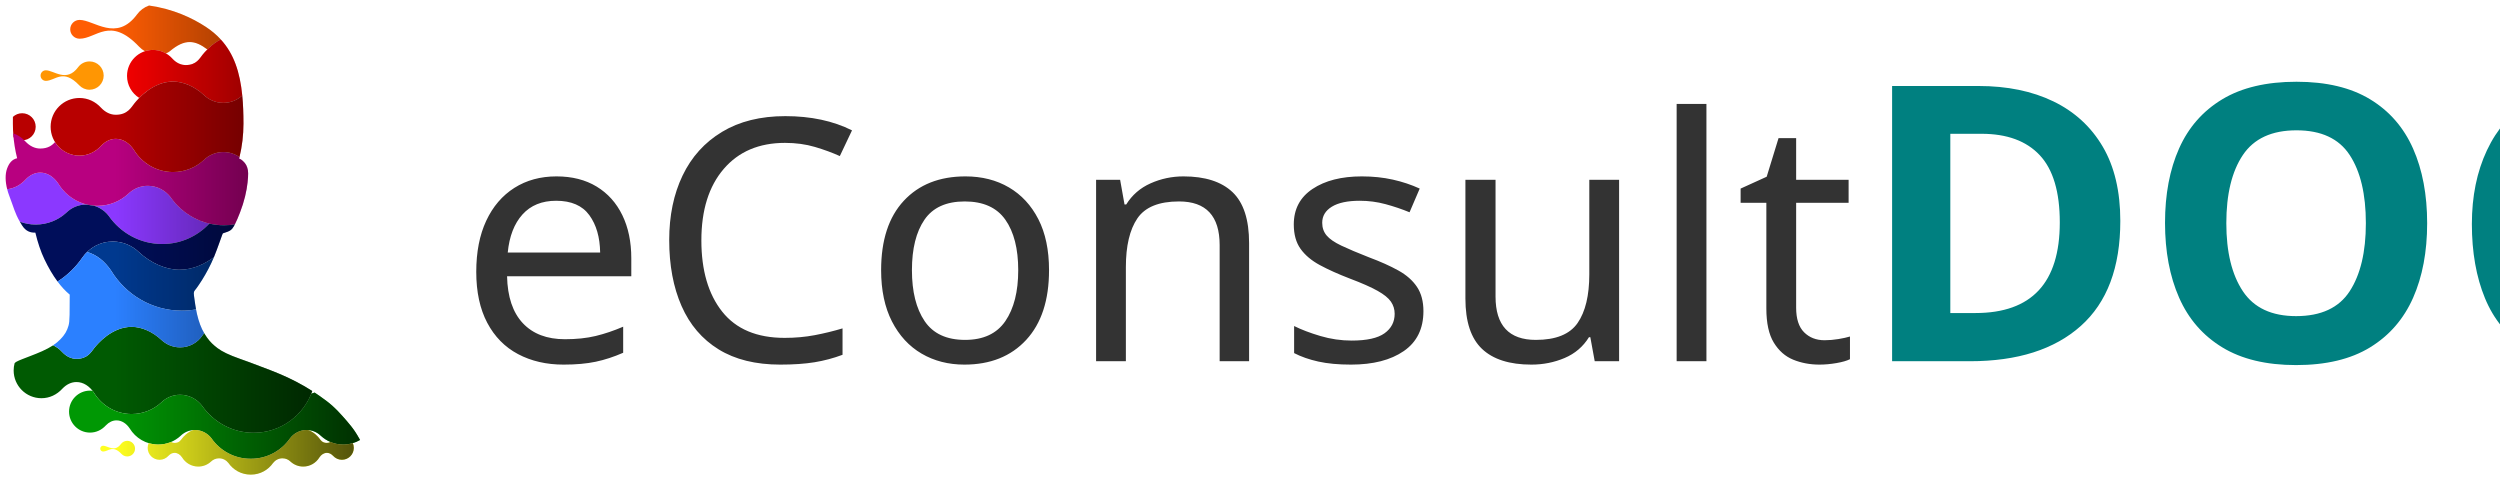
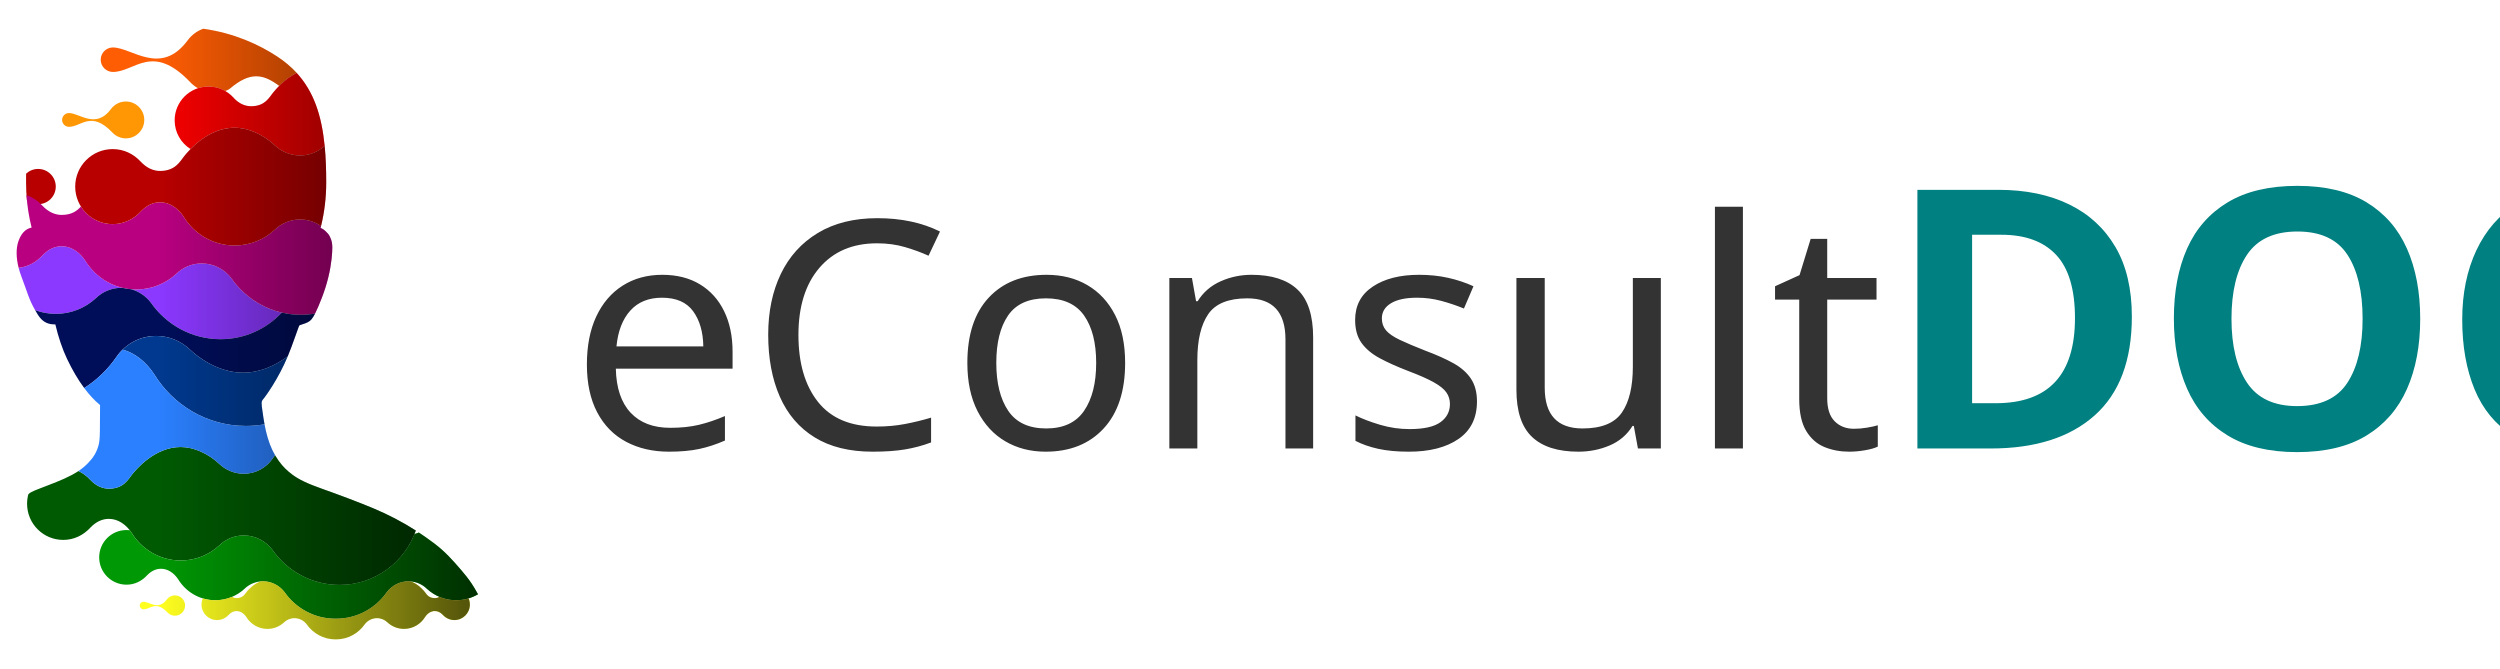
- <svg xmlns="http://www.w3.org/2000/svg" xmlns:xlink="http://www.w3.org/1999/xlink" xml:space="preserve" width="75.5mm" height="14.5mm" version="1.1" style="clip-rule:evenodd;fill-rule:evenodd;image-rendering:optimizeQuality;shape-rendering:geometricPrecision;text-rendering:geometricPrecision" viewBox="0 0 4884.064 937.999" id="svg16">
+ <svg xmlns="http://www.w3.org/2000/svg" xmlns:xlink="http://www.w3.org/1999/xlink" xml:space="preserve" width="58mm" height="15.5mm" version="1.1" style="clip-rule:evenodd;fill-rule:evenodd;image-rendering:optimizeQuality;shape-rendering:geometricPrecision;text-rendering:geometricPrecision" viewBox="0 0 3751.997 1002.688" id="svg16">
  <defs id="defs3">
    <linearGradient id="linearGradient18">
      <stop style="stop-color:#000000;stop-opacity:1;" offset="0" id="stop18" />
      <stop style="stop-color:#000000;stop-opacity:0;" offset="1" id="stop19" />
    </linearGradient>
    <style type="text/css" id="style1">
   
    .fil13 {fill:#373435}
    .fil11 {fill:#FFF212}
    .fil3 {fill:#FAB279}
    .fil1 {fill:#F58634}
    .fil4 {fill:#F27056}
    .fil2 {fill:#F05C36}
    .fil5 {fill:#EC268F}
    .fil6 {fill:#ED3237}
    .fil0 {fill:#9D98CA}
    .fil7 {fill:#52658C}
    .fil10 {fill:#66BC50}
    .fil8 {fill:#268FBC}
    .fil12 {fill:#00AFEF}
    .fil9 {fill:#00946A}
   
  </style>
    <mask id="id0">
      <linearGradient id="id1" gradientUnits="userSpaceOnUse" x1="2617.71" y1="3287.96" x2="1622.49" y2="3287.92">
        <stop offset="0" style="stop-opacity:0.29; stop-color:white" id="stop1" />
        <stop offset="0.4" style="stop-opacity:0.145; stop-color:white" id="stop2" />
        <stop offset="1" style="stop-opacity:0; stop-color:white" id="stop3" />
      </linearGradient>
      <rect style="fill:url(#id1)" x="-6.47" y="-6.47" width="3529.37" height="4929.2" id="rect3" />
    </mask>
    <linearGradient xlink:href="#linearGradient18" id="linearGradient20" gradientUnits="userSpaceOnUse" x1="3145.698" y1="1423.965" x2="741.534" y2="1423.965" gradientTransform="matrix(0.2886823,0,0,0.2886823,1119.842,1723.521)" />
    <linearGradient xlink:href="#linearGradient18" id="linearGradient21" gradientUnits="userSpaceOnUse" x1="3145.698" y1="1423.965" x2="741.534" y2="1423.965" gradientTransform="matrix(0.2886823,0,0,0.2886823,1119.842,1723.521)" />
    <linearGradient xlink:href="#linearGradient18" id="linearGradient22" gradientUnits="userSpaceOnUse" x1="3145.698" y1="1423.965" x2="741.534" y2="1423.965" gradientTransform="matrix(0.2886823,0,0,0.2886823,1119.842,1723.521)" />
    <linearGradient xlink:href="#linearGradient18" id="linearGradient23" gradientUnits="userSpaceOnUse" x1="3145.698" y1="1423.965" x2="741.534" y2="1423.965" gradientTransform="matrix(0.2886823,0,0,0.2886823,1119.842,1723.521)" />
    <linearGradient xlink:href="#linearGradient18" id="linearGradient24" gradientUnits="userSpaceOnUse" x1="3145.698" y1="1423.965" x2="741.534" y2="1423.965" gradientTransform="matrix(0.2886823,0,0,0.2886823,1119.842,1723.521)" />
    <linearGradient xlink:href="#linearGradient18" id="linearGradient25" gradientUnits="userSpaceOnUse" x1="3145.698" y1="1423.965" x2="741.534" y2="1423.965" gradientTransform="matrix(0.2886823,0,0,0.2886823,1119.842,1723.521)" />
    <linearGradient xlink:href="#linearGradient18" id="linearGradient26" gradientUnits="userSpaceOnUse" x1="3145.698" y1="1423.965" x2="741.534" y2="1423.965" gradientTransform="matrix(0.2886823,0,0,0.2886823,1119.842,1723.521)" />
    <linearGradient xlink:href="#linearGradient18" id="linearGradient27" gradientUnits="userSpaceOnUse" x1="3145.698" y1="1423.965" x2="741.534" y2="1423.965" gradientTransform="matrix(0.2886823,0,0,0.2886823,1119.842,1723.521)" />
    <linearGradient xlink:href="#linearGradient18" id="linearGradient28" gradientUnits="userSpaceOnUse" x1="3145.698" y1="1423.965" x2="741.534" y2="1423.965" gradientTransform="matrix(0.2886823,0,0,0.2886823,1119.842,1723.521)" />
    <linearGradient xlink:href="#linearGradient18" id="linearGradient29" gradientUnits="userSpaceOnUse" x1="3145.698" y1="1423.965" x2="741.534" y2="1423.965" gradientTransform="matrix(0.2886823,0,0,0.2886823,1119.842,1723.521)" />
    <linearGradient xlink:href="#linearGradient18" id="linearGradient30" gradientUnits="userSpaceOnUse" x1="3145.698" y1="1423.965" x2="741.534" y2="1423.965" gradientTransform="matrix(0.2886823,0,0,0.2886823,1119.842,1723.521)" />
    <linearGradient xlink:href="#linearGradient18" id="linearGradient31" gradientUnits="userSpaceOnUse" x1="3145.698" y1="1423.965" x2="741.534" y2="1423.965" gradientTransform="matrix(0.2886823,0,0,0.2886823,1119.842,1723.521)" />
    <linearGradient xlink:href="#linearGradient18" id="linearGradient32" gradientUnits="userSpaceOnUse" x1="3145.698" y1="1423.965" x2="741.534" y2="1423.965" gradientTransform="matrix(0.2886823,0,0,0.2886823,1119.842,1723.521)" />
  </defs>
  <g id="Camada_x0020_1" transform="translate(-434.4572,-1573.96)">
-     <g id="g1" transform="translate(2.432094,2.220639)">
-       <g id="g34" transform="translate(-676.8246,-145.8241)">
+     <g id="g1" transform="translate(13.96207,32.3448)">
+       <g id="g34" transform="translate(-674.3925,-143.6035)">
        <g id="g33">
          <g id="g17" transform="matrix(0.2886823,0,0,0.2886823,1119.842,1723.521)">
            <path className="fil0" d="m 411.322,1418.076 v 0 c -54.635,50.18 -127.53,80.95 -207.624,80.95 -37.846,0 -74.086,-6.881 -107.589,-19.404 -34.028,-59.504 -40.071,-93.03 -70.852,-173.537 -5.907,-15.45 -10.841,-30.947 -14.742,-46.243 48.091,-5.541 91.201,-28.899 125.01,-65.925 28.722,-29.879 62.278,-46.35 98.748,-46.35 48.645,0 92.127,29.318 122.248,74.381 42.655,70.014 112.097,122.419 194.157,141.941 -2.213,-0.077 -4.438,-0.124 -6.675,-0.124 -51.696,0 -98.524,20.797 -132.682,54.311 z m 967.207,74.387 c -79.575,85.075 -192.811,138.264 -318.494,138.264 -150.179,0 -282.619,-75.933 -362.205,-190.309 v 0 c -25.14,-32.599 -60.407,-57.503 -101.174,-69.23 8.339,0.679 16.772,1.033 25.288,1.033 80.094,0 152.988,-30.77 207.624,-80.95 v 0 c 34.151,-33.508 80.985,-54.305 132.682,-54.305 62.773,0 118.377,30.67 153.826,76.654 v 0 c 61.398,88.238 154.257,153.584 262.448,178.848 z" id="path3" style="fill:#8b38ff;fill-opacity:1;stroke-width:0.59" />
            <path className="fil1" d="m 1365.08,313.786 c -84.432,-63.428 -151.537,-73.721 -253.46,11.933 -7.896,6.633 -17.055,11.407 -26.969,14.795 -25.73,-14.771 -55.544,-23.228 -87.347,-23.228 -19.097,0 -37.486,3.057 -54.7,8.693 -14.571,-8.297 -27.802,-18.69 -39.28,-30.752 -198.14,-208.32 -288.585,-53.856 -402.565,-53.856 -35.155,0 -63.653,-28.492 -63.653,-63.653 0,-35.155 28.498,-63.653 63.653,-63.653 97.344,0 249.093,151.914 388.833,-37.486 20.159,-27.335 48.303,-48.427 80.973,-59.858 163.074,23.175 291.607,83.67 383.958,144.254 39.221,25.73 72.7,54.081 101.215,85.187 -37.976,19.658 -68.864,45.907 -90.652,67.618 z" id="path4" style="fill:#ff5d03;fill-opacity:1;stroke-width:0.59" />
            <path className="fil2" d="m 904.15,642.099 c -49.607,-31.065 -82.608,-86.202 -82.608,-149.052 0,-97.067 78.684,-175.75 175.75,-175.75 51.413,0 97.657,22.089 129.796,57.279 0.761,0.868 1.534,1.735 2.319,2.579 l 1.564,1.806 0.059,-0.077 c 24.154,25.5 54.753,40.749 88.055,40.749 72.452,0 94.193,-46.096 113.661,-69.997 12.989,-15.94 57.427,-69.536 122.986,-103.47 89.684,97.828 130.209,222.92 145.665,379.55 -33.626,30.9 -78.477,49.796 -127.742,49.796 -51.413,0 -98.011,-20.578 -132.617,-53.455 v 0 c -59.823,-55.81 -137.096,-90.705 -207.689,-90.705 -103.34,0 -184.909,65.706 -229.205,110.746 z" id="path5" style="fill:#f90000;fill-opacity:1;stroke-width:0.59" />
            <path className="fil3" d="m 567.792,395.024 c 52.906,0 95.798,42.892 95.798,95.798 0,52.906 -42.892,95.798 -95.798,95.798 -27.318,0 -51.968,-11.437 -69.412,-29.779 C 387.061,439.798 336.244,526.585 272.208,526.585 c -19.752,0 -35.757,-16.011 -35.757,-35.757 0,-19.746 16.005,-35.757 35.757,-35.757 54.688,0 139.94,85.346 218.453,-21.062 17.445,-23.641 45.494,-38.979 77.132,-38.979 z" id="path6" style="fill:#ff9603;fill-opacity:1;stroke-width:0.59" />
            <path className="fil4" d="m 111.843,745.586 c 50.622,0 91.655,41.033 91.655,91.661 0,50.616 -41.033,91.655 -91.655,91.655 -22.213,0 -42.573,-7.908 -58.436,-21.044 -2.856,-30.15 -4.32,-60.755 -4.32,-91.749 0,-15.592 0.041,-30.853 0.159,-45.801 16.382,-15.332 38.395,-24.721 62.602,-24.721 z" id="path7" style="fill:#b80000;fill-opacity:1;stroke-width:0.59" />
            <path className="fil5" d="m 829.573,1291.267 v 0 c -54.635,50.18 -127.53,80.95 -207.624,80.95 -112.546,0 -210.881,-60.737 -265.428,-150.268 -30.121,-45.063 -73.602,-74.381 -122.248,-74.381 -36.471,0 -70.02,16.471 -98.748,46.35 -33.809,37.026 -76.919,60.389 -125.01,65.925 C -2.709,1207.957 -3.961,1158.355 9.713,1120.415 22.932,1083.737 43.493,1057.63 77.886,1050.3 64.224,996.031 55.189,939.619 51.283,881.614 c 31.573,10.929 59.87,29.979 83.086,55.403 28.988,30.687 62.939,47.607 99.899,47.607 52.015,0 80.472,-21.41 99.935,-43.718 34.482,55.001 95.638,91.578 165.352,91.578 57.067,0 108.403,-24.52 147.376,-67.205 28.722,-29.879 62.272,-46.35 98.743,-46.35 48.651,0 92.127,29.318 122.248,74.376 54.553,89.536 152.894,150.274 265.428,150.274 80.094,0 152.988,-30.77 207.624,-80.95 v 0 c 34.157,-33.508 80.985,-54.311 132.682,-54.311 40.466,0 77.946,12.747 108.975,34.128 -0.797,3.305 -1.617,6.598 -2.449,9.891 12.971,5.335 19.959,11.23 25.677,16.53 10.717,9.932 16.99,17.775 22.213,27.707 5.229,9.932 9.413,21.953 11.496,35.025 2.089,13.066 2.089,27.182 0.785,47.837 -1.304,20.643 -3.918,47.825 -9.407,79.197 -5.488,31.36 -13.851,66.904 -25.352,103.233 -11.496,36.335 -26.137,73.449 -37.38,99.581 -6.68,15.544 -12.157,27.2 -16.884,36.353 -23.759,4.007 -48.161,6.108 -73.059,6.108 -150.179,0 -282.619,-75.934 -362.205,-190.309 v 0 c -35.45,-45.99 -91.053,-76.654 -153.826,-76.654 -51.696,0 -98.53,20.797 -132.682,54.305 z" id="path8" style="fill:#b80080;fill-opacity:1;stroke-width:0.59" />
            <path className="fil6" d="m 1340.978,1062.64 v 0 c -54.635,50.18 -127.53,80.95 -207.624,80.95 -112.54,0 -210.875,-60.737 -265.428,-150.274 -30.121,-45.057 -73.597,-74.376 -122.248,-74.376 -36.471,0 -70.02,16.471 -98.743,46.35 -38.973,42.685 -90.309,67.205 -147.376,67.205 -107.713,0 -195.03,-87.311 -195.03,-195.024 0,-107.713 87.317,-195.024 195.03,-195.024 57.049,0 108.374,24.509 146.219,65.954 28.988,30.687 62.939,47.607 99.899,47.607 80.401,0 104.52,-51.153 126.131,-77.674 21.605,-26.515 121.622,-146.981 261.551,-146.981 70.593,0 147.866,34.895 207.689,90.705 v 0 c 34.6,32.877 81.198,53.455 132.617,53.455 49.265,0 94.116,-18.896 127.742,-49.796 5.813,58.926 8.085,122.307 8.085,190.392 0,78.312 -9.348,154.186 -26.851,226.349 -31.03,-21.381 -68.51,-34.128 -108.976,-34.128 -51.696,0 -98.524,20.802 -132.682,54.311 z" id="path9" style="fill:#b80000;fill-opacity:1;stroke-width:0.59" />
            <path className="fil7" d="m 1409.506,1719.769 c -60.017,44.644 -139.929,85.087 -233.236,85.087 -93.532,0 -195.903,-46.232 -275.16,-120.165 v 0 c -45.842,-43.553 -107.577,-70.817 -175.691,-70.817 -85.99,0 -161.829,43.423 -206.874,109.471 v 0 c -44.219,64.402 -101.156,119.397 -167.175,161.386 -31.608,-42.461 -61.221,-92.924 -88.928,-150.846 -24.503,-51.236 -45.96,-115.261 -61.221,-180.164 -31.23,0.915 -63.8,-6.952 -90.593,-49.867 -5.37,-8.598 -10.168,-16.624 -14.512,-24.225 33.508,12.523 69.743,19.404 107.589,19.404 80.094,0 152.988,-30.776 207.624,-80.95 v 0 c 34.157,-33.508 80.985,-54.311 132.682,-54.311 2.231,0 4.461,0.047 6.675,0.124 14.942,3.553 30.292,6.019 45.984,7.3 40.767,11.732 76.034,36.636 101.174,69.23 v 0 c 79.587,114.375 212.02,190.309 362.205,190.309 125.677,0 238.919,-53.19 318.494,-138.264 l -0.189,-0.047 c 32.104,7.518 65.553,11.508 99.946,11.508 24.898,0 49.306,-2.101 73.059,-6.108 -3.216,6.244 -6.084,11.313 -8.728,15.662 -6.533,10.711 -11.756,16.99 -18.035,21.953 -6.273,4.969 -13.591,8.628 -23.004,12.287 -9.407,3.659 -20.909,7.318 -26.657,9.153 -5.748,1.829 -5.748,1.829 -9.413,12.015 -3.659,10.198 -10.977,30.581 -20.649,57.503 -9.672,26.916 -21.694,60.377 -34.24,90.693 l -1.115,2.691 z" id="path10" style="fill:#000e5a;fill-opacity:1;stroke-width:0.59" />
            <path className="fil8" d="m 1288.686,2073.122 c -31.49,5.589 -63.889,8.516 -96.984,8.516 -202.537,0 -379.526,-109.312 -477.708,-270.444 -42.154,-63.069 -98.843,-108.999 -163.151,-126.308 45.081,-43.93 106.662,-71.018 174.576,-71.018 68.12,0 129.855,27.259 175.691,70.817 v 0 c 79.256,73.933 181.628,120.165 275.16,120.165 93.307,0 173.218,-40.442 233.236,-85.087 -12.198,29.241 -24.898,55.58 -38.088,80.684 -13.591,25.878 -27.707,50.445 -42.083,73.449 -14.376,23.004 -29.011,44.438 -38.418,56.984 -9.413,12.546 -13.597,16.199 -15.68,21.947 -2.089,5.754 -2.089,13.597 -0.525,27.973 1.57,14.376 4.703,35.285 8.103,56.978 1.806,11.531 3.688,23.293 5.878,35.344 z" id="path11" style="fill:#00398f;fill-opacity:1;stroke-width:0.59" />
            <path className="fil9" d="m 1053.036,2703.24 v 0 c -52.647,48.35 -122.891,77.999 -200.064,77.999 -108.444,0 -203.198,-58.524 -255.762,-144.791 -29.023,-43.423 -70.917,-71.673 -117.792,-71.673 -35.143,0 -67.471,15.875 -95.149,44.662 -37.551,41.127 -87.016,64.756 -142.006,64.756 -103.788,0 -187.925,-84.131 -187.925,-187.919 0,-17.014 2.278,-33.491 6.515,-49.165 2.939,-3.358 6.911,-6.58 12.594,-9.897 9.413,-5.488 23.523,-11.236 39.469,-17.509 15.94,-6.273 33.715,-13.066 56.719,-21.953 22.998,-8.887 51.224,-19.864 77.887,-31.885 26.657,-12.027 51.75,-25.087 72.399,-38.684 l 1.688,-1.115 c 23.01,10.859 43.818,26.421 61.558,45.836 27.931,29.566 60.649,45.872 96.258,45.872 77.468,0 100.714,-49.289 121.528,-74.842 20.82,-25.547 117.196,-141.622 252.02,-141.622 68.02,0 142.478,33.62 200.117,87.394 v 0 c 33.343,31.679 78.241,51.508 127.789,51.508 62.537,0 117.698,-31.584 150.457,-79.622 v 0 c 3.913,-5.695 7.961,-11.284 12.145,-16.772 l 1.523,2.597 c 10.717,18.035 22.744,34.759 34.24,48.35 11.502,13.591 22.484,24.048 35.025,34.765 12.546,10.717 26.663,21.694 45.996,33.196 19.345,11.502 43.912,23.523 75.272,36.069 31.366,12.546 69.525,25.618 114.747,42.083 45.217,16.465 97.491,36.335 141.917,53.839 44.432,17.509 81.026,32.676 118.925,50.445 37.899,17.769 77.102,38.159 113.437,59.327 17.521,10.209 34.376,20.602 50.622,31.065 -56.978,164.472 -213.23,282.589 -397.094,282.589 -144.709,0 -272.315,-73.16 -349.004,-183.369 v 0 c -34.157,-44.308 -87.736,-73.862 -148.22,-73.862 -49.814,0 -94.936,20.041 -127.842,52.334 z" id="path12" style="fill:#005a02;fill-opacity:1;stroke-width:0.59" />
            <path className="fil10" d="m 1183.965,2928.863 v 0 c -39.787,36.541 -92.871,58.949 -151.194,58.949 -81.959,0 -153.573,-44.231 -193.301,-109.43 -21.93,-32.818 -53.597,-54.169 -89.029,-54.169 -26.556,0 -50.994,11.998 -71.909,33.756 -28.374,31.083 -65.765,48.941 -107.323,48.941 -78.442,0 -142.024,-63.588 -142.024,-142.024 0,-78.442 63.588,-142.029 142.024,-142.029 5.713,0 11.354,0.342 16.896,1.003 3.163,4.031 6.202,8.232 9.106,12.582 52.564,86.273 147.317,144.791 255.762,144.791 77.173,0 147.411,-29.649 200.064,-77.999 v 0 c 32.906,-32.287 78.034,-52.334 127.842,-52.334 60.484,0 114.063,29.554 148.22,73.862 v 0 c 76.689,110.209 204.301,183.369 349.004,183.369 177.184,0 328.733,-109.678 390.503,-264.844 7.766,-1.818 15.29,-4.29 22.502,-7.353 11.767,7.79 23.204,15.598 34.346,23.364 31.106,21.694 59.858,43.128 85.211,65.606 25.352,22.479 47.306,45.996 68.215,69.259 20.909,23.263 40.773,46.267 58.548,68.74 17.775,22.484 33.455,44.432 56.713,85.99 1.44,2.567 2.904,5.217 4.397,7.931 -33.384,19.64 -72.216,30.982 -113.697,30.982 -58.324,0 -111.407,-22.408 -151.2,-58.949 v 0 c -24.875,-24.402 -58.979,-39.551 -96.624,-39.551 -45.712,0 -86.208,22.337 -112.027,55.827 v 0 c -57.958,83.293 -154.405,138.589 -263.77,138.589 -0.814,0 -1.617,-0.024 -2.425,-0.03 -0.803,0.01 -1.617,0.03 -2.425,0.03 -109.365,0 -205.812,-55.296 -263.776,-138.589 v 0 c -25.813,-33.491 -66.308,-55.827 -112.021,-55.827 -37.651,0 -71.749,15.149 -96.63,39.551 z" id="path13" style="fill:#009804;fill-opacity:1;stroke-width:0.59" />
            <path className="fil11" d="m 1389.447,3103.391 v 0 c -22.567,20.732 -52.682,33.443 -85.771,33.443 -46.491,0 -87.117,-25.087 -109.654,-62.077 -12.44,-18.613 -30.398,-30.723 -50.498,-30.723 -15.066,0 -28.929,6.804 -40.791,19.15 -16.099,17.628 -37.303,27.76 -60.885,27.76 -44.497,0 -80.56,-36.069 -80.56,-80.566 0,-11.419 2.378,-22.278 6.663,-32.115 20.525,6.202 42.278,9.554 64.821,9.554 30.676,0 59.899,-6.202 86.503,-17.392 7.607,4.125 15.739,6.303 24.255,6.303 33.213,0 43.175,-21.133 52.104,-32.092 7.04,-8.634 34.211,-41.393 73.726,-54.865 3.706,-0.301 7.454,-0.454 11.236,-0.454 45.712,0 86.208,22.337 112.021,55.827 v 0 c 57.964,83.293 154.405,138.589 263.776,138.589 0.808,0 1.617,-0.024 2.425,-0.03 0.808,0.01 1.611,0.03 2.425,0.03 109.365,0 205.812,-55.296 263.77,-138.589 v 0 c 25.819,-33.491 66.314,-55.827 112.027,-55.827 3.789,0 7.536,0.159 11.242,0.454 39.51,13.479 66.68,46.232 73.721,54.865 8.923,10.959 18.89,32.092 52.104,32.092 8.516,0 16.642,-2.178 24.249,-6.303 26.604,11.195 55.827,17.392 86.509,17.392 22.538,0 44.29,-3.352 64.821,-9.554 4.284,9.838 6.663,20.696 6.663,32.115 0,44.497 -36.075,80.566 -80.566,80.566 -23.576,0 -44.786,-10.133 -60.885,-27.766 -11.868,-12.34 -25.724,-19.15 -40.785,-19.15 -20.1,0 -38.064,12.116 -50.504,30.729 -22.532,36.99 -63.157,62.077 -109.648,62.077 -33.089,0 -63.198,-12.712 -85.771,-33.443 v 0 c -14.11,-13.845 -33.455,-22.431 -54.806,-22.431 -25.931,0 -48.899,12.67 -63.547,31.667 v 0 c -32.877,47.247 -87.589,78.619 -149.625,78.619 -0.46,0 -0.915,-0.012 -1.375,-0.018 -0.46,0.01 -0.915,0.018 -1.375,0.018 -62.042,0 -116.748,-31.372 -149.63,-78.619 v 0 c -14.641,-18.997 -37.61,-31.667 -63.547,-31.667 -21.357,0 -40.702,8.592 -54.812,22.431 z M 822.964,2962.613 c 29.177,0 52.829,23.653 52.829,52.83 0,29.177 -23.653,52.829 -52.829,52.829 -15.066,0 -28.657,-6.309 -38.277,-16.424 -61.387,-64.538 -89.406,-16.689 -124.721,-16.689 -10.888,0 -19.717,-8.829 -19.717,-19.717 0,-10.894 8.829,-19.717 19.717,-19.717 30.156,0 77.167,47.064 120.466,-11.62 9.619,-13.036 25.087,-21.493 42.532,-21.493 z" id="path14" style="fill:#ffff20;fill-opacity:1;stroke-width:0.59" />
            <path className="fil12" d="m 550.838,1684.891 c 64.302,17.303 120.997,63.234 163.151,126.308 98.188,161.132 275.171,270.444 477.708,270.444 33.095,0 65.5,-2.927 96.984,-8.516 1.93,10.623 4.101,21.475 6.675,32.611 5.488,23.789 12.806,48.881 21.168,71.094 7.967,21.151 16.872,39.693 26.958,56.99 -4.178,5.488 -8.232,11.083 -12.145,16.778 v 0 c -32.765,48.032 -87.919,79.622 -150.457,79.622 -49.542,0 -94.446,-19.829 -127.789,-51.508 v 0 c -57.639,-53.774 -132.097,-87.394 -200.117,-87.394 -134.824,0 -231.2,116.075 -252.02,141.622 -20.82,25.553 -44.06,74.842 -121.528,74.842 -35.609,0 -68.327,-16.306 -96.258,-45.872 -17.734,-19.416 -38.542,-34.978 -61.558,-45.836 19.846,-13.249 35.55,-26.981 49.023,-40.702 13.851,-14.116 25.347,-28.227 34.5,-43.653 9.147,-15.42 15.94,-32.145 20.383,-48.356 4.444,-16.205 6.533,-31.885 7.318,-73.968 0.614,-32.883 0.425,-81.894 0.938,-136.175 -28.864,-23.836 -56.317,-53.437 -82.413,-88.492 66.019,-41.983 122.956,-96.984 167.175,-161.386 v 0 c 9.489,-13.886 20.313,-26.763 32.298,-38.454 z" id="path15" style="fill:#2b80ff;fill-opacity:1;stroke-width:0.59" />
          </g>
          <g id="g32">
            <path className="fil0" d="m 1238.584,2132.895 v 0 c -15.772,14.486 -36.816,23.369 -59.937,23.369 -10.925,0 -21.387,-1.986 -31.059,-5.602 -9.823,-17.178 -11.568,-26.856 -20.454,-50.097 -1.705,-4.46 -3.13,-8.934 -4.256,-13.35 13.883,-1.6 26.328,-8.343 36.088,-19.031 8.291,-8.626 17.978,-13.38 28.507,-13.38 14.043,0 26.595,8.464 35.291,21.473 12.314,20.212 32.361,35.34 56.05,40.976 -0.639,-0.022 -1.281,-0.036 -1.927,-0.036 -14.924,0 -28.442,6.004 -38.303,15.678 z m 279.216,21.474 c -22.972,24.559 -55.661,39.914 -91.944,39.914 -43.354,0 -81.587,-21.921 -104.562,-54.939 v 0 c -7.258,-9.411 -17.438,-16.6 -29.207,-19.985 2.407,0.196 4.842,0.298 7.3,0.298 23.122,0 44.165,-8.883 59.937,-23.369 v 0 c 9.859,-9.673 23.379,-15.677 38.303,-15.677 18.122,0 34.173,8.854 44.407,22.128 v 0 c 17.725,25.473 44.531,44.337 75.764,51.63 z" id="path3-1" style="clip-rule:evenodd;fill:url(#linearGradient20);fill-opacity:1;fill-rule:evenodd;stroke-width:0.17;image-rendering:optimizeQuality;shape-rendering:geometricPrecision;text-rendering:geometricPrecision" />
            <path className="fil1" d="m 1513.917,1814.106 c -24.374,-18.311 -43.746,-21.282 -73.169,3.445 -2.28,1.915 -4.923,3.293 -7.786,4.271 -7.428,-4.264 -16.035,-6.705 -25.215,-6.705 -5.513,0 -10.822,0.882 -15.791,2.509 -4.206,-2.395 -8.026,-5.395 -11.339,-8.878 -57.2,-60.138 -83.309,-15.547 -116.213,-15.547 -10.149,0 -18.375,-8.225 -18.375,-18.375 0,-10.149 8.227,-18.375 18.375,-18.375 28.102,0 71.909,43.855 112.249,-10.822 5.82,-7.891 13.944,-13.98 23.375,-17.28 47.077,6.69 84.182,24.154 110.842,41.644 11.322,7.428 20.987,15.612 29.219,24.592 -10.963,5.675 -19.88,13.253 -26.17,19.52 z" id="path4-8" style="clip-rule:evenodd;fill:url(#linearGradient21);fill-opacity:1;fill-rule:evenodd;stroke-width:0.17;image-rendering:optimizeQuality;shape-rendering:geometricPrecision;text-rendering:geometricPrecision" />
            <path className="fil2" d="m 1380.854,1908.884 c -14.321,-8.968 -23.847,-24.885 -23.847,-43.029 0,-28.021 22.715,-50.736 50.736,-50.736 14.842,0 28.192,6.377 37.47,16.535 0.22,0.25 0.443,0.501 0.67,0.745 l 0.451,0.521 0.017,-0.022 c 6.973,7.361 15.806,11.764 25.42,11.764 20.916,0 27.192,-13.307 32.812,-20.207 3.75,-4.601 16.578,-20.074 35.504,-29.87 25.89,28.241 37.589,64.353 42.051,109.569 -9.707,8.92 -22.655,14.375 -36.877,14.375 -14.842,0 -28.294,-5.941 -38.284,-15.431 v 0 c -17.27,-16.111 -39.577,-26.185 -59.956,-26.185 -29.832,0 -53.38,18.968 -66.168,31.97 z" id="path5-9" style="clip-rule:evenodd;fill:url(#linearGradient22);fill-opacity:1;fill-rule:evenodd;stroke-width:0.17;image-rendering:optimizeQuality;shape-rendering:geometricPrecision;text-rendering:geometricPrecision" />
            <path className="fil3" d="m 1283.754,1837.558 c 15.273,0 27.655,12.382 27.655,27.655 0,15.273 -12.382,27.655 -27.655,27.655 -7.886,0 -15.002,-3.302 -20.038,-8.597 -32.136,-33.788 -46.806,-8.735 -65.292,-8.735 -5.702,0 -10.322,-4.622 -10.322,-10.322 0,-5.7 4.62,-10.322 10.322,-10.322 15.788,0 40.398,24.638 63.063,-6.08 5.036,-6.825 13.133,-11.252 22.267,-11.252 z" id="path6-2" style="clip-rule:evenodd;fill:url(#linearGradient23);fill-opacity:1;fill-rule:evenodd;stroke-width:0.17;image-rendering:optimizeQuality;shape-rendering:geometricPrecision;text-rendering:geometricPrecision" />
            <path className="fil4" d="m 1152.129,1938.759 c 14.614,0 26.459,11.845 26.459,26.461 0,14.612 -11.845,26.459 -26.459,26.459 -6.412,0 -12.29,-2.283 -16.869,-6.075 -0.825,-8.704 -1.247,-17.539 -1.247,-26.486 0,-4.501 0.012,-8.907 0.046,-13.222 4.729,-4.426 11.084,-7.136 18.072,-7.136 z" id="path7-7" style="clip-rule:evenodd;fill:url(#linearGradient24);fill-opacity:1;fill-rule:evenodd;stroke-width:0.17;image-rendering:optimizeQuality;shape-rendering:geometricPrecision;text-rendering:geometricPrecision" />
            <path className="fil5" d="m 1359.325,2096.287 v 0 c -15.772,14.486 -36.816,23.369 -59.937,23.369 -32.49,0 -60.878,-17.534 -76.624,-43.38 -8.695,-13.009 -21.248,-21.473 -35.291,-21.473 -10.528,0 -20.214,4.755 -28.507,13.38 -9.76,10.689 -22.205,17.433 -36.088,19.031 -3.818,-14.978 -4.179,-29.297 -0.232,-40.25 3.816,-10.588 9.752,-18.125 19.68,-20.241 -3.944,-15.667 -6.552,-31.952 -7.68,-48.697 9.114,3.155 17.283,8.655 23.985,15.994 8.368,8.859 18.169,13.743 28.839,13.743 15.016,0 23.231,-6.181 28.849,-12.62 9.954,15.878 27.609,26.437 47.734,26.437 16.474,0 31.294,-7.079 42.545,-19.401 8.292,-8.626 17.977,-13.38 28.505,-13.38 14.045,0 26.596,8.464 35.291,21.471 15.748,25.848 44.138,43.381 76.624,43.381 23.122,0 44.165,-8.883 59.937,-23.369 v 0 c 9.861,-9.673 23.379,-15.678 38.303,-15.678 11.682,0 22.502,3.68 31.459,9.852 -0.23,0.954 -0.467,1.905 -0.707,2.855 3.745,1.54 5.762,3.242 7.412,4.772 3.094,2.867 4.905,5.131 6.412,7.998 1.509,2.867 2.717,6.338 3.319,10.111 0.603,3.772 0.603,7.847 0.227,13.81 -0.377,5.959 -1.131,13.806 -2.716,22.863 -1.584,9.053 -3.998,19.314 -7.319,29.802 -3.319,10.489 -7.545,21.203 -10.791,28.747 -1.929,4.487 -3.51,7.852 -4.874,10.494 -6.859,1.157 -13.903,1.763 -21.091,1.763 -43.354,0 -81.587,-21.921 -104.562,-54.939 v 0 c -10.234,-13.276 -26.285,-22.128 -44.407,-22.128 -14.924,0 -28.444,6.004 -38.303,15.677 z" id="path8-9" style="clip-rule:evenodd;fill:url(#linearGradient25);fill-opacity:1;fill-rule:evenodd;stroke-width:0.17;image-rendering:optimizeQuality;shape-rendering:geometricPrecision;text-rendering:geometricPrecision" />
            <path className="fil6" d="m 1506.959,2030.287 v 0 c -15.772,14.486 -36.816,23.369 -59.937,23.369 -32.488,0 -60.876,-17.534 -76.624,-43.381 -8.695,-13.007 -21.246,-21.471 -35.291,-21.471 -10.528,0 -20.214,4.755 -28.505,13.38 -11.251,12.322 -26.071,19.401 -42.545,19.401 -31.095,0 -56.302,-25.205 -56.302,-56.3 0,-31.095 25.207,-56.3 56.302,-56.3 16.469,0 31.285,7.075 42.211,19.04 8.368,8.859 18.169,13.743 28.839,13.743 23.21,0 30.173,-14.767 36.412,-22.423 6.237,-7.654 35.11,-42.431 75.505,-42.431 20.379,0 42.686,10.074 59.956,26.185 v 0 c 9.988,9.491 23.44,15.431 38.284,15.431 14.222,0 27.17,-5.455 36.877,-14.375 1.678,17.011 2.334,35.308 2.334,54.963 0,22.607 -2.699,44.511 -7.752,65.343 -8.958,-6.172 -19.777,-9.852 -31.459,-9.852 -14.924,0 -28.442,6.005 -38.303,15.678 z" id="path9-5" style="clip-rule:evenodd;fill:url(#linearGradient26);fill-opacity:1;fill-rule:evenodd;stroke-width:0.17;image-rendering:optimizeQuality;shape-rendering:geometricPrecision;text-rendering:geometricPrecision" />
            <path className="fil7" d="m 1526.742,2219.988 c -17.326,12.888 -40.395,24.563 -67.331,24.563 -27.001,0 -56.554,-13.346 -79.434,-34.689 v 0 c -13.234,-12.573 -31.056,-20.444 -50.719,-20.444 -24.824,0 -46.717,12.535 -59.721,31.602 v 0 c -12.765,18.592 -29.202,34.468 -48.261,46.589 -9.125,-12.258 -17.674,-26.825 -25.672,-43.547 -7.074,-14.791 -13.268,-33.274 -17.674,-52.01 -9.016,0.264 -18.418,-2.007 -26.152,-14.396 -1.55,-2.482 -2.935,-4.799 -4.189,-6.994 9.673,3.615 20.134,5.602 31.059,5.602 23.122,0 44.165,-8.884 59.937,-23.369 v 0 c 9.861,-9.673 23.379,-15.678 38.303,-15.678 0.644,0 1.288,0.014 1.927,0.036 4.314,1.026 8.745,1.738 13.275,2.107 11.769,3.387 21.95,10.576 29.207,19.985 v 0 c 22.975,33.018 61.206,54.939 104.562,54.939 36.281,0 68.972,-15.355 91.944,-39.914 l -0.054,-0.014 c 9.268,2.17 18.924,3.322 28.853,3.322 7.188,0 14.234,-0.607 21.091,-1.763 -0.928,1.802 -1.756,3.266 -2.52,4.521 -1.886,3.092 -3.394,4.905 -5.206,6.338 -1.811,1.434 -3.924,2.491 -6.641,3.547 -2.716,1.056 -6.036,2.112 -7.695,2.642 -1.659,0.528 -1.659,0.528 -2.717,3.469 -1.056,2.944 -3.169,8.828 -5.961,16.6 -2.792,7.77 -6.263,17.43 -9.884,26.181 l -0.322,0.777 z" id="path10-4" style="clip-rule:evenodd;fill:url(#linearGradient27);fill-opacity:1;fill-rule:evenodd;stroke-width:0.17;image-rendering:optimizeQuality;shape-rendering:geometricPrecision;text-rendering:geometricPrecision" />
            <path className="fil8" d="m 1491.863,2321.995 c -9.091,1.613 -18.444,2.458 -27.997,2.458 -58.469,0 -109.562,-31.556 -137.906,-78.072 -12.169,-18.207 -28.534,-31.466 -47.099,-36.463 13.014,-12.682 30.791,-20.502 50.397,-20.502 19.665,0 37.487,7.869 50.719,20.444 v 0 c 22.88,21.343 52.433,34.689 79.434,34.689 26.936,0 50.005,-11.675 67.331,-24.563 -3.521,8.441 -7.188,16.045 -10.995,23.292 -3.923,7.471 -7.998,14.563 -12.149,21.203 -4.15,6.641 -8.375,12.828 -11.091,16.45 -2.717,3.622 -3.925,4.676 -4.527,6.336 -0.603,1.661 -0.603,3.925 -0.152,8.075 0.453,4.15 1.358,10.186 2.339,16.449 0.521,3.329 1.065,6.724 1.697,10.203 z" id="path11-3" style="clip-rule:evenodd;fill:url(#linearGradient28);fill-opacity:1;fill-rule:evenodd;stroke-width:0.17;image-rendering:optimizeQuality;shape-rendering:geometricPrecision;text-rendering:geometricPrecision" />
            <path className="fil9" d="m 1423.835,2503.899 v 0 c -15.198,13.958 -35.476,22.517 -57.755,22.517 -31.306,0 -58.66,-16.895 -73.834,-41.799 -8.379,-12.535 -20.473,-20.691 -34.005,-20.691 -10.145,0 -19.478,4.583 -27.468,12.893 -10.84,11.873 -25.12,18.694 -40.995,18.694 -29.962,0 -54.251,-24.287 -54.251,-54.249 0,-4.912 0.658,-9.668 1.881,-14.193 0.848,-0.969 1.995,-1.9 3.635,-2.857 2.717,-1.584 6.791,-3.244 11.394,-5.055 4.602,-1.811 9.733,-3.772 16.374,-6.338 6.639,-2.566 14.787,-5.734 22.485,-9.205 7.695,-3.472 14.939,-7.242 20.9,-11.167 l 0.487,-0.322 c 6.642,3.135 12.649,7.627 17.771,13.232 8.063,8.535 17.508,13.242 27.788,13.242 22.364,0 29.074,-14.229 35.083,-21.605 6.01,-7.375 33.833,-40.884 72.754,-40.884 19.636,0 41.131,9.706 57.77,25.229 v 0 c 9.626,9.145 22.587,14.869 36.891,14.869 18.053,0 33.977,-9.118 43.434,-22.985 v 0 c 1.129,-1.644 2.298,-3.257 3.506,-4.842 l 0.44,0.75 c 3.094,5.206 6.566,10.034 9.884,13.958 3.32,3.924 6.491,6.942 10.111,10.036 3.622,3.094 7.697,6.263 13.278,9.583 5.585,3.32 12.677,6.791 21.73,10.413 9.055,3.622 20.07,7.396 33.126,12.149 13.053,4.753 28.144,10.489 40.969,15.542 12.827,5.055 23.391,9.433 34.332,14.563 10.941,5.13 22.258,11.016 32.747,17.127 5.058,2.947 9.924,5.947 14.614,8.968 -16.449,47.48 -61.556,81.579 -114.634,81.579 -41.775,0 -78.612,-21.12 -100.751,-52.935 v 0 c -9.861,-12.791 -25.328,-21.323 -42.788,-21.323 -14.38,0 -27.406,5.786 -36.906,15.108 z" id="path12-1" style="clip-rule:evenodd;fill:url(#linearGradient29);fill-opacity:1;fill-rule:evenodd;stroke-width:0.17;image-rendering:optimizeQuality;shape-rendering:geometricPrecision;text-rendering:geometricPrecision" />
            <path className="fil10" d="m 1461.632,2569.032 v 0 c -11.486,10.549 -26.81,17.018 -43.647,17.018 -23.66,0 -44.334,-12.769 -55.803,-31.59 -6.331,-9.474 -15.472,-15.638 -25.701,-15.638 -7.666,0 -14.721,3.463 -20.759,9.745 -8.191,8.973 -18.985,14.128 -30.982,14.128 -22.645,0 -41,-18.357 -41,-41 0,-22.645 18.357,-41.001 41,-41.001 1.649,0 3.278,0.099 4.878,0.29 0.913,1.163 1.79,2.377 2.629,3.632 15.174,24.905 42.528,41.799 73.834,41.799 22.279,0 42.555,-8.559 57.755,-22.517 v 0 c 9.499,-9.321 22.527,-15.108 36.906,-15.108 17.46,0 32.928,8.532 42.788,21.323 v 0 c 22.139,31.815 58.978,52.935 100.751,52.935 51.15,0 94.899,-31.662 112.731,-76.456 2.242,-0.525 4.414,-1.238 6.496,-2.123 3.397,2.249 6.699,4.503 9.915,6.745 8.98,6.263 17.28,12.45 24.599,18.939 7.319,6.489 13.656,13.278 19.692,19.994 6.036,6.716 11.77,13.357 16.902,19.844 5.131,6.491 9.658,12.827 16.372,24.824 0.416,0.741 0.838,1.506 1.269,2.29 -9.637,5.67 -20.847,8.944 -32.822,8.944 -16.837,0 -32.161,-6.469 -43.649,-17.018 v 0 c -7.181,-7.045 -17.026,-11.418 -27.894,-11.418 -13.196,0 -24.887,6.448 -32.34,16.116 v 0 c -16.731,24.045 -44.574,40.008 -76.146,40.008 -0.235,0 -0.467,-0.01 -0.7,-0.01 -0.232,0 -0.467,0.01 -0.7,0.01 -31.572,0 -59.414,-15.963 -76.147,-40.008 v 0 c -7.452,-9.668 -19.142,-16.116 -32.338,-16.116 -10.869,0 -20.713,4.373 -27.895,11.418 z" id="path13-2" style="clip-rule:evenodd;fill:url(#linearGradient30);fill-opacity:1;fill-rule:evenodd;stroke-width:0.17;image-rendering:optimizeQuality;shape-rendering:geometricPrecision;text-rendering:geometricPrecision" />
            <path className="fil11" d="m 1520.951,2619.415 v 0 c -6.515,5.985 -15.208,9.655 -24.761,9.655 -13.421,0 -25.149,-7.242 -31.655,-17.921 -3.591,-5.373 -8.775,-8.869 -14.578,-8.869 -4.349,0 -8.351,1.964 -11.776,5.528 -4.647,5.089 -10.769,8.014 -17.576,8.014 -12.845,0 -23.256,-10.413 -23.256,-23.258 0,-3.296 0.687,-6.431 1.923,-9.271 5.925,1.79 12.205,2.758 18.713,2.758 8.855,0 17.292,-1.79 24.972,-5.021 2.196,1.191 4.544,1.819 7.002,1.819 9.588,0 12.464,-6.101 15.041,-9.264 2.032,-2.492 9.876,-11.949 21.284,-15.839 1.07,-0.087 2.152,-0.131 3.244,-0.131 13.196,0 24.887,6.448 32.338,16.116 v 0 c 16.733,24.045 44.574,40.008 76.147,40.008 0.233,0 0.467,-0.01 0.7,-0.01 0.233,0 0.465,0.01 0.7,0.01 31.572,0 59.414,-15.963 76.146,-40.008 v 0 c 7.453,-9.668 19.144,-16.116 32.34,-16.116 1.094,0 2.175,0.046 3.245,0.131 11.406,3.891 19.249,13.346 21.282,15.839 2.576,3.164 5.453,9.264 15.041,9.264 2.458,0 4.804,-0.629 7,-1.819 7.68,3.232 16.116,5.021 24.974,5.021 6.506,0 12.786,-0.968 18.713,-2.758 1.237,2.84 1.923,5.975 1.923,9.271 0,12.845 -10.414,23.258 -23.258,23.258 -6.806,0 -12.929,-2.925 -17.576,-8.016 -3.426,-3.562 -7.426,-5.528 -11.774,-5.528 -5.803,0 -10.988,3.498 -14.58,8.871 -6.505,10.678 -18.232,17.921 -31.654,17.921 -9.552,0 -18.244,-3.67 -24.761,-9.655 v 0 c -4.073,-3.997 -9.658,-6.476 -15.822,-6.476 -7.486,0 -14.116,3.658 -18.345,9.142 v 0 c -9.491,13.639 -25.285,22.696 -43.194,22.696 -0.133,0 -0.264,0 -0.397,-0.01 -0.133,0 -0.264,0.01 -0.397,0.01 -17.91,0 -33.703,-9.056 -43.196,-22.696 v 0 c -4.227,-5.484 -10.857,-9.142 -18.345,-9.142 -6.165,0 -11.75,2.481 -15.823,6.476 z m -163.534,-40.64 c 8.423,0 15.251,6.828 15.251,15.251 0,8.423 -6.828,15.251 -15.251,15.251 -4.349,0 -8.273,-1.821 -11.05,-4.741 -17.721,-18.631 -25.81,-4.818 -36.005,-4.818 -3.143,0 -5.692,-2.549 -5.692,-5.692 0,-3.145 2.549,-5.692 5.692,-5.692 8.706,0 22.277,13.586 34.776,-3.354 2.777,-3.763 7.242,-6.205 12.278,-6.205 z" id="path14-3" style="clip-rule:evenodd;fill:url(#linearGradient31);fill-opacity:1;fill-rule:evenodd;stroke-width:0.17;image-rendering:optimizeQuality;shape-rendering:geometricPrecision;text-rendering:geometricPrecision" />
            <path className="fil12" d="m 1278.859,2209.92 c 18.563,4.995 34.93,18.254 47.099,36.463 28.345,46.516 79.437,78.072 137.906,78.072 9.554,0 18.909,-0.845 27.998,-2.458 0.557,3.067 1.184,6.199 1.927,9.414 1.584,6.867 3.697,14.111 6.111,20.524 2.3,6.106 4.871,11.459 7.782,16.452 -1.206,1.584 -2.377,3.2 -3.506,4.843 v 0 c -9.459,13.866 -25.381,22.985 -43.434,22.985 -14.302,0 -27.265,-5.724 -36.891,-14.869 v 0 c -16.639,-15.524 -38.134,-25.229 -57.77,-25.229 -38.921,0 -66.743,33.509 -72.754,40.884 -6.01,7.377 -12.719,21.605 -35.083,21.605 -10.28,0 -19.725,-4.707 -27.788,-13.242 -5.119,-5.605 -11.127,-10.097 -17.771,-13.232 5.729,-3.825 10.263,-7.789 14.152,-11.75 3.998,-4.075 7.317,-8.149 9.959,-12.602 2.641,-4.452 4.601,-9.28 5.884,-13.96 1.283,-4.678 1.886,-9.205 2.112,-21.353 0.177,-9.493 0.123,-23.641 0.271,-39.311 -8.332,-6.881 -16.258,-15.427 -23.791,-25.546 19.058,-12.12 35.495,-27.997 48.261,-46.589 v 0 c 2.74,-4.009 5.864,-7.726 9.324,-11.101 z" id="path15-3" style="clip-rule:evenodd;fill:url(#linearGradient32);fill-opacity:1;fill-rule:evenodd;stroke-width:0.17;image-rendering:optimizeQuality;shape-rendering:geometricPrecision;text-rendering:geometricPrecision" />
          </g>
        </g>
      </g>
-       <text xml:space="preserve" style="font-size:661.338px;text-align:start;writing-mode:lr-tb;direction:ltr;text-anchor:start;fill:#333333;fill-opacity:1;stroke-width:55.112" x="1326.08" y="2277.439" id="text17">
-         <tspan id="tspan17" style="font-style:normal;font-variant:normal;font-weight:normal;font-stretch:normal;font-family:'Microsoft Sans Serif';-inkscape-font-specification:'Microsoft Sans Serif';fill:#333333;stroke-width:55.112" x="1326.08" y="2277.439">eConsult<tspan style="font-style:normal;font-variant:normal;font-weight:bold;font-stretch:normal;font-size:753.094px;font-family:Calibri;-inkscape-font-specification:'Calibri Bold';fill:#008080" id="tspan1">DOC</tspan>
+       <text xml:space="preserve" style="font-size:477.429px;text-align:start;writing-mode:lr-tb;direction:ltr;text-anchor:start;fill:#333333;fill-opacity:1;stroke-width:39.786" x="1275.029" y="2214.714" id="text17">
+         <tspan id="tspan17" style="font-style:normal;font-variant:normal;font-weight:normal;font-stretch:normal;font-family:'Microsoft Sans Serif';-inkscape-font-specification:'Microsoft Sans Serif';fill:#333333;stroke-width:39.786" x="1275.029" y="2214.714">eConsult<tspan style="font-style:normal;font-variant:normal;font-weight:bold;font-stretch:normal;font-size:543.669px;font-family:Calibri;-inkscape-font-specification:'Calibri Bold';fill:#008080;stroke-width:39.786" id="tspan1">DOC</tspan>
        </tspan>
      </text>
    </g>
  </g>
</svg>
